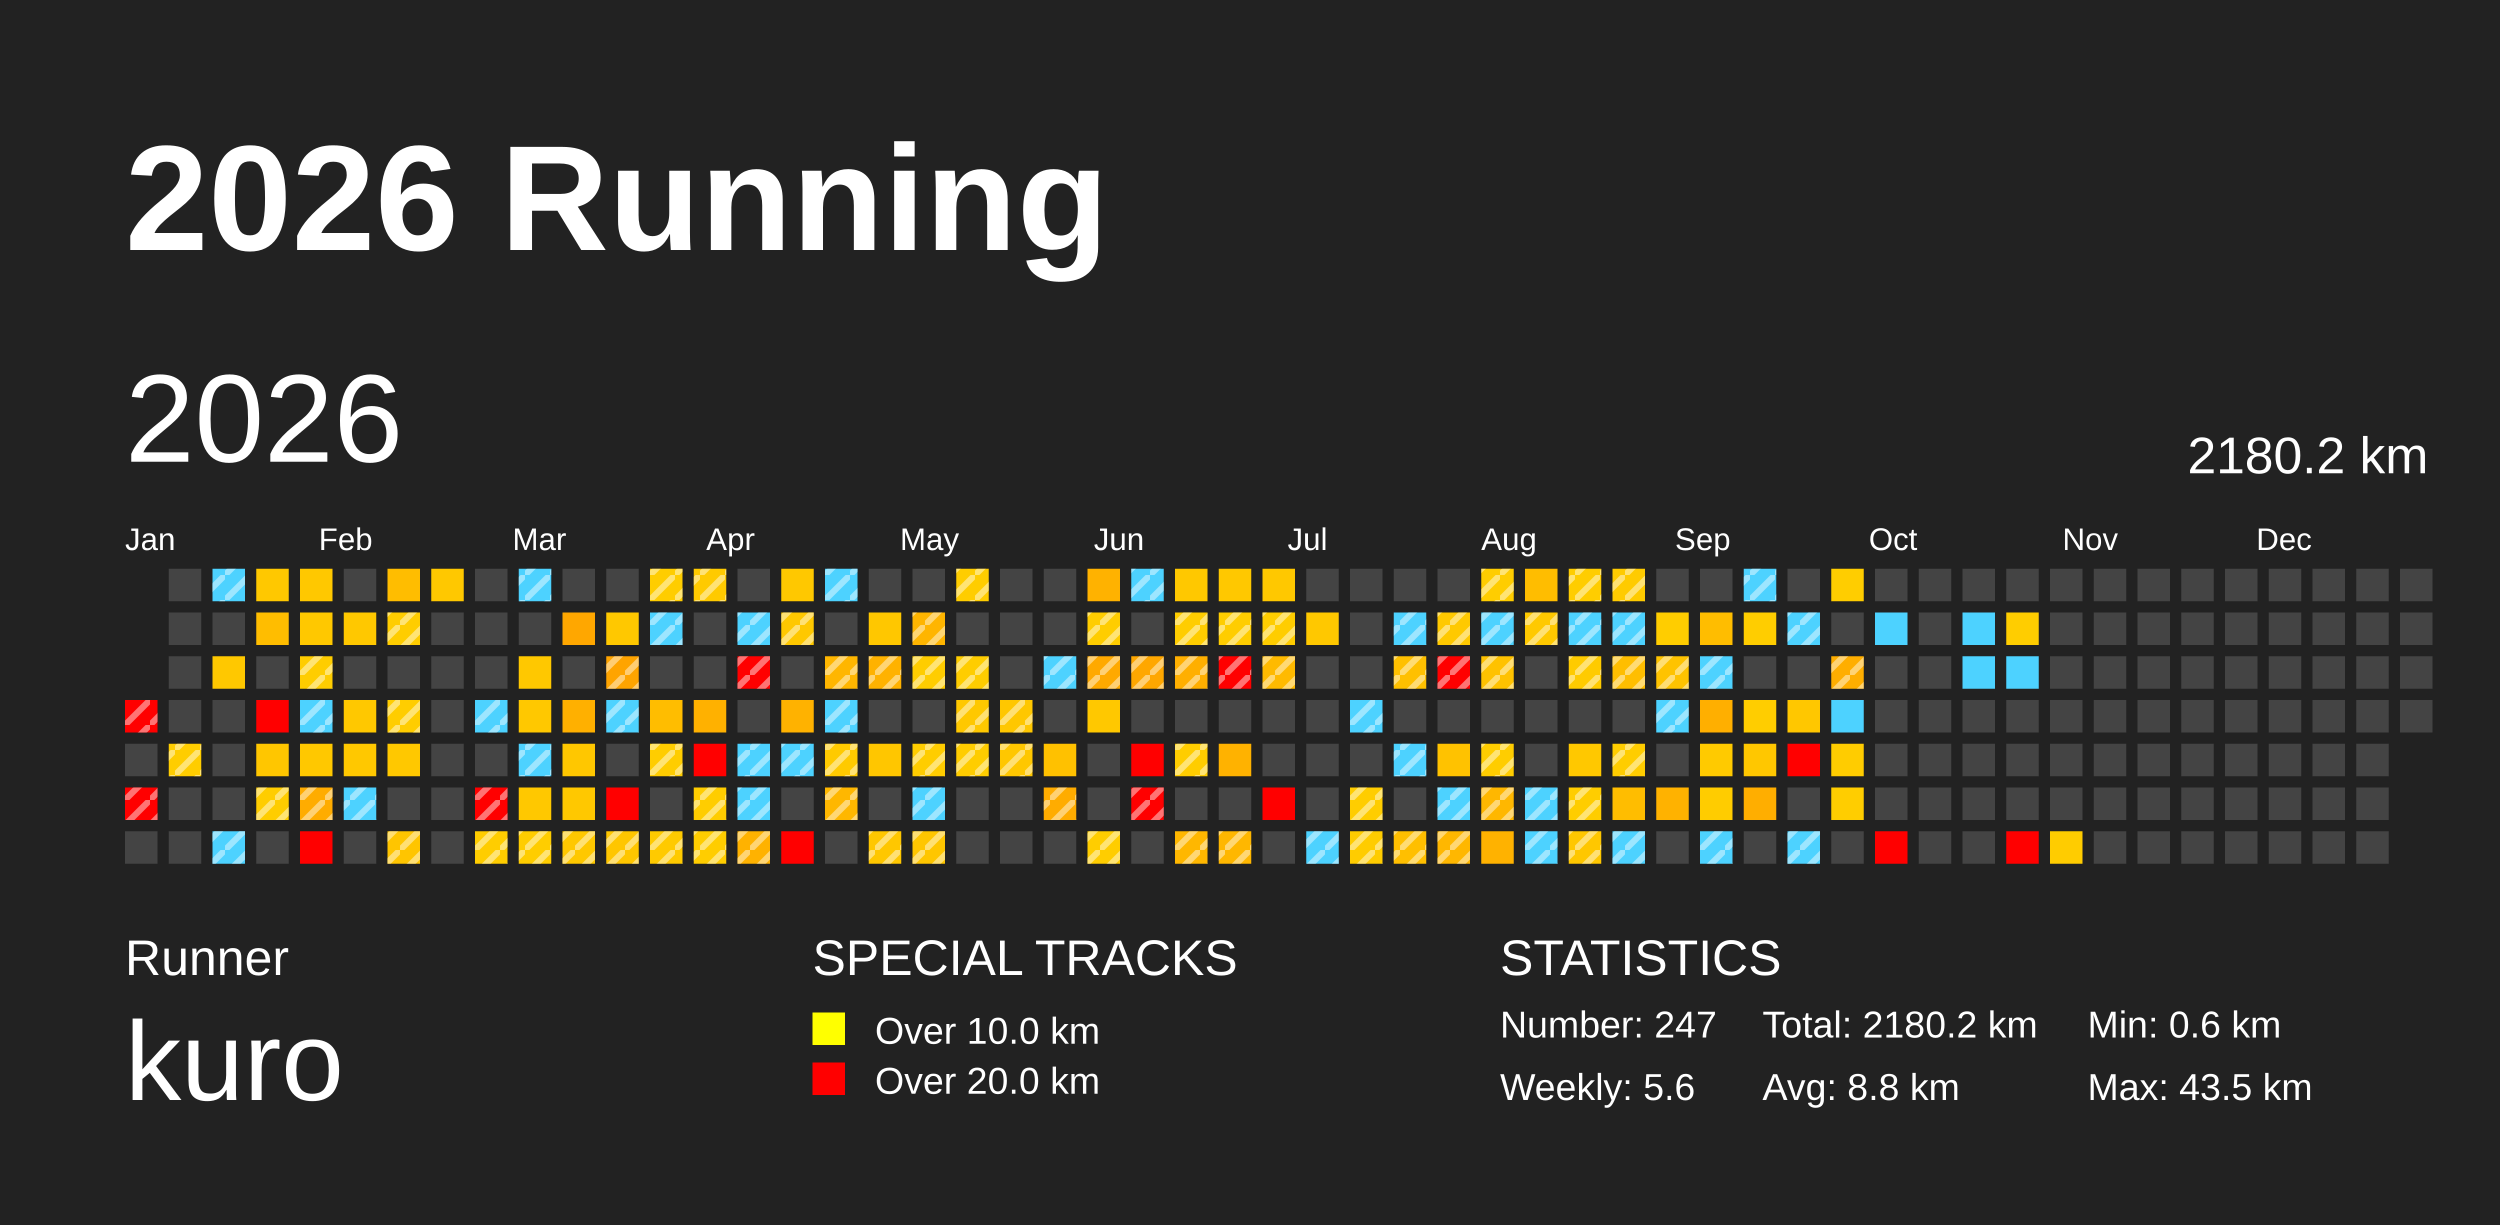
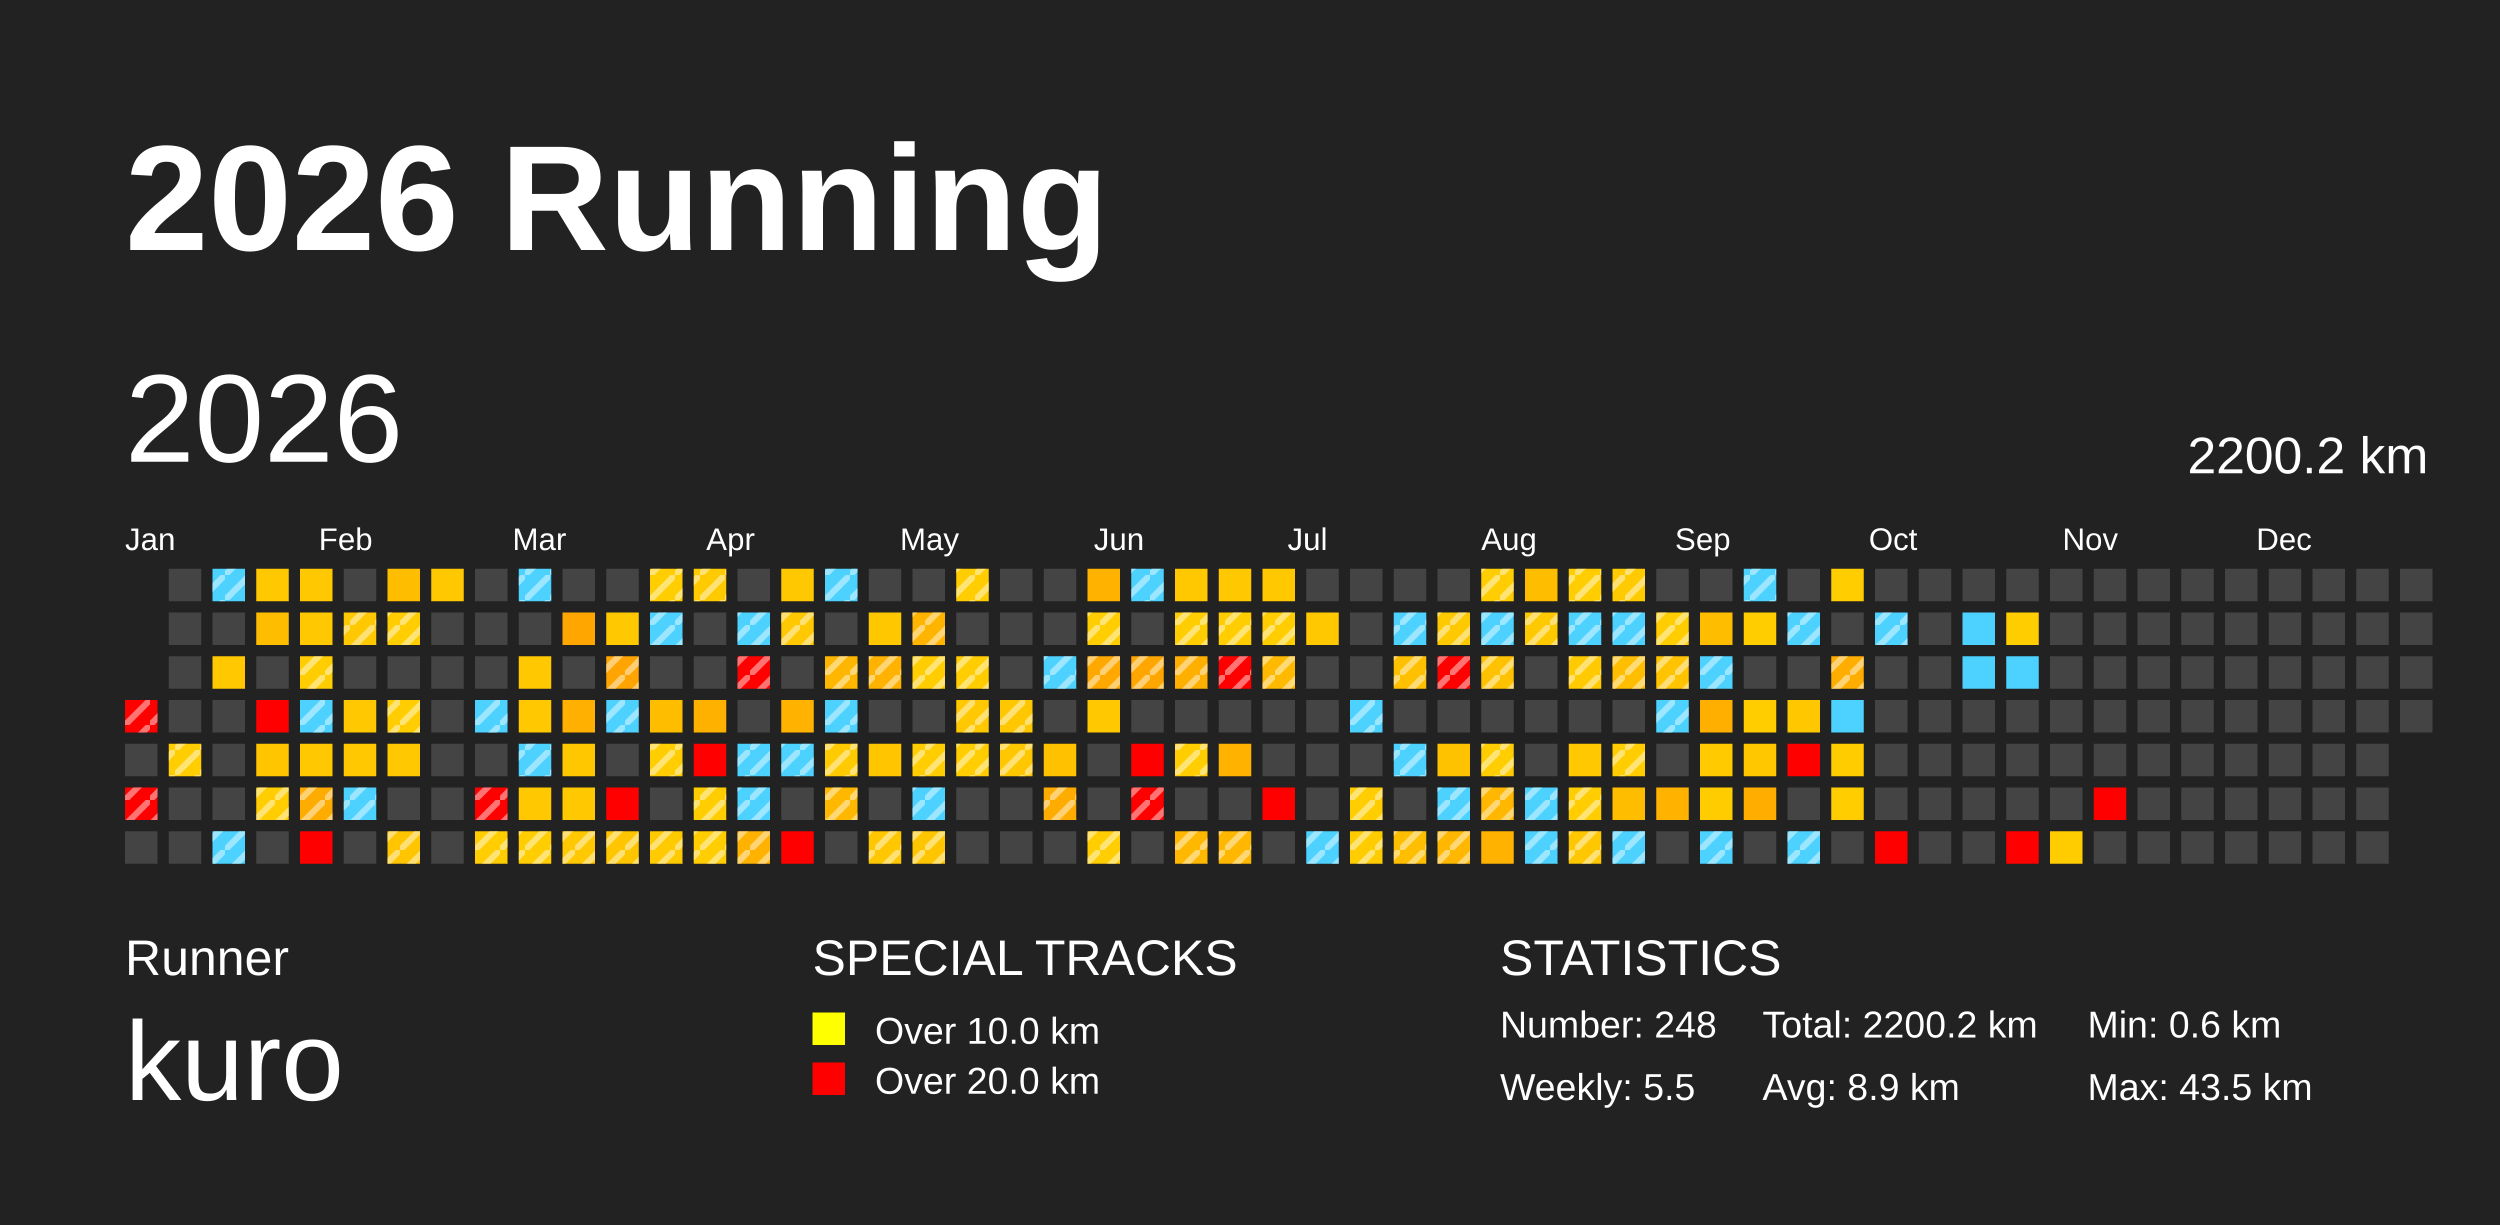
<svg xmlns="http://www.w3.org/2000/svg" baseProfile="full" height="98mm" version="1.1" viewBox="0,0,200,98" width="200mm">
  <defs>
    <pattern height="2" id="indoor-stripe" patternUnits="userSpaceOnUse" width="2">
      <line stroke="white" stroke-opacity="0.45" stroke-width="0.5" x1="0" x2="2" y1="2" y2="0" />
    </pattern>
  </defs>
  <rect fill="#222222" height="98" width="200" x="0" y="0" />
  <text fill="#FFFFFF" style="font-size:12px; font-family:Arial; font-weight:bold;" x="10" y="20">2026 Running</text>
  <text fill="#FFFFFF" style="font-size:4px; font-family:Arial" x="10" y="78">Runner</text>
  <text fill="#FFFFFF" style="font-size:9px; font-family:Arial" x="10" y="88">kuro</text>
  <text fill="#FFFFFF" style="font-size:4px; font-family:Arial" x="65" y="78">SPECIAL TRACKS</text>
  <rect fill="yellow" height="2.6" width="2.6" x="65" y="81" />
  <text fill="#FFFFFF" style="font-size:3px; font-family:Arial" x="70" y="83.5">Over 10.0 km</text>
  <rect fill="red" height="2.6" width="2.6" x="65" y="85" />
  <text fill="#FFFFFF" style="font-size:3px; font-family:Arial" x="70" y="87.5">Over 20.0 km</text>
  <text fill="#FFFFFF" style="font-size:4px; font-family:Arial" x="120" y="78">STATISTICS</text>
-   <text fill="#FFFFFF" style="font-size:3px; font-family:Arial" x="120" y="83">Number: 247</text>
-   <text fill="#FFFFFF" style="font-size:3px; font-family:Arial" x="120" y="88">Weekly: 5.6</text>
-   <text fill="#FFFFFF" style="font-size:3px; font-family:Arial" x="141" y="83">Total: 2180.2 km</text>
-   <text fill="#FFFFFF" style="font-size:3px; font-family:Arial" x="141" y="88">Avg: 8.8 km</text>
+   <text fill="#FFFFFF" style="font-size:3px; font-family:Arial" x="120" y="83">Number: 248</text>
+   <text fill="#FFFFFF" style="font-size:3px; font-family:Arial" x="120" y="88">Weekly: 5.5</text>
+   <text fill="#FFFFFF" style="font-size:3px; font-family:Arial" x="141" y="83">Total: 2200.2 km</text>
+   <text fill="#FFFFFF" style="font-size:3px; font-family:Arial" x="141" y="88">Avg: 8.9 km</text>
  <text fill="#FFFFFF" style="font-size:3px; font-family:Arial" x="167" y="83">Min: 0.6 km</text>
  <text fill="#FFFFFF" style="font-size:3px; font-family:Arial" x="167" y="88">Max: 43.5 km</text>
  <text dominant-baseline="hanging" fill="#FFFFFF" style="font-size:10.0px; font-family:Arial;" x="10" y="30">2026</text>
-   <text dominant-baseline="hanging" fill="#FFFFFF" style="font-size:4.125px; font-family:Arial;" x="175" y="35">2180.2 km</text>
+   <text dominant-baseline="hanging" fill="#FFFFFF" style="font-size:4.125px; font-family:Arial;" x="175" y="35">2200.2 km</text>
  <text fill="#FFFFFF" style="font-size:2.5px; font-family:Arial" x="10.0" y="44">Jan</text>
  <text fill="#FFFFFF" style="font-size:2.5px; font-family:Arial" x="25.5" y="44">Feb</text>
  <text fill="#FFFFFF" style="font-size:2.5px; font-family:Arial" x="41.0" y="44">Mar</text>
  <text fill="#FFFFFF" style="font-size:2.5px; font-family:Arial" x="56.5" y="44">Apr</text>
  <text fill="#FFFFFF" style="font-size:2.5px; font-family:Arial" x="72.0" y="44">May</text>
  <text fill="#FFFFFF" style="font-size:2.5px; font-family:Arial" x="87.5" y="44">Jun</text>
  <text fill="#FFFFFF" style="font-size:2.5px; font-family:Arial" x="103.0" y="44">Jul</text>
  <text fill="#FFFFFF" style="font-size:2.5px; font-family:Arial" x="118.5" y="44">Aug</text>
  <text fill="#FFFFFF" style="font-size:2.5px; font-family:Arial" x="134.0" y="44">Sep</text>
  <text fill="#FFFFFF" style="font-size:2.5px; font-family:Arial" x="149.5" y="44">Oct</text>
  <text fill="#FFFFFF" style="font-size:2.5px; font-family:Arial" x="165.0" y="44">Nov</text>
  <text fill="#FFFFFF" style="font-size:2.5px; font-family:Arial" x="180.5" y="44">Dec</text>
  <rect fill="red" height="2.6" width="2.6" x="10.0" y="56.0" />
  <rect fill="url(#indoor-stripe)" height="2.6" style="pointer-events: none;" width="2.6" x="10.0" y="56.0" />
  <rect fill="#444444" height="2.6" width="2.6" x="10.0" y="59.5" />
  <rect fill="red" height="2.6" width="2.6" x="10.0" y="63.0" />
  <rect fill="url(#indoor-stripe)" height="2.6" style="pointer-events: none;" width="2.6" x="10.0" y="63.0" />
  <rect fill="#444444" height="2.6" width="2.6" x="10.0" y="66.5" />
  <rect fill="#444444" height="2.6" width="2.6" x="13.5" y="45.5" />
  <rect fill="#444444" height="2.6" width="2.6" x="13.5" y="49.0" />
  <rect fill="#444444" height="2.6" width="2.6" x="13.5" y="52.5" />
  <rect fill="#444444" height="2.6" width="2.6" x="13.5" y="56.0" />
  <rect fill="#ffcd00" height="2.6" width="2.6" x="13.5" y="59.5" />
  <rect fill="url(#indoor-stripe)" height="2.6" style="pointer-events: none;" width="2.6" x="13.5" y="59.5" />
  <rect fill="#444444" height="2.6" width="2.6" x="13.5" y="63.0" />
  <rect fill="#444444" height="2.6" width="2.6" x="13.5" y="66.5" />
  <rect fill="#4dd2ff" height="2.6" width="2.6" x="17.0" y="45.5" />
  <rect fill="url(#indoor-stripe)" height="2.6" style="pointer-events: none;" width="2.6" x="17.0" y="45.5" />
  <rect fill="#444444" height="2.6" width="2.6" x="17.0" y="49.0" />
  <rect fill="#ffc800" height="2.6" width="2.6" x="17.0" y="52.5" />
  <rect fill="#444444" height="2.6" width="2.6" x="17.0" y="56.0" />
  <rect fill="#444444" height="2.6" width="2.6" x="17.0" y="59.5" />
  <rect fill="#444444" height="2.6" width="2.6" x="17.0" y="63.0" />
  <rect fill="#4dd2ff" height="2.6" width="2.6" x="17.0" y="66.5" />
  <rect fill="url(#indoor-stripe)" height="2.6" style="pointer-events: none;" width="2.6" x="17.0" y="66.5" />
  <rect fill="#ffc800" height="2.6" width="2.6" x="20.5" y="45.5" />
  <rect fill="#ffbd00" height="2.6" width="2.6" x="20.5" y="49.0" />
  <rect fill="#444444" height="2.6" width="2.6" x="20.5" y="52.5" />
  <rect fill="red" height="2.6" width="2.6" x="20.5" y="56.0" />
  <rect fill="#ffc600" height="2.6" width="2.6" x="20.5" y="59.5" />
  <rect fill="#ffcd00" height="2.6" width="2.6" x="20.5" y="63.0" />
  <rect fill="url(#indoor-stripe)" height="2.6" style="pointer-events: none;" width="2.6" x="20.5" y="63.0" />
  <rect fill="#444444" height="2.6" width="2.6" x="20.5" y="66.5" />
  <rect fill="#ffc800" height="2.6" width="2.6" x="24.0" y="45.5" />
  <rect fill="#ffc800" height="2.6" width="2.6" x="24.0" y="49.0" />
  <rect fill="#ffcd00" height="2.6" width="2.6" x="24.0" y="52.5" />
  <rect fill="url(#indoor-stripe)" height="2.6" style="pointer-events: none;" width="2.6" x="24.0" y="52.5" />
  <rect fill="#4dd2ff" height="2.6" width="2.6" x="24.0" y="56.0" />
  <rect fill="url(#indoor-stripe)" height="2.6" style="pointer-events: none;" width="2.6" x="24.0" y="56.0" />
  <rect fill="#ffc800" height="2.6" width="2.6" x="24.0" y="59.5" />
  <rect fill="#ffac00" height="2.6" width="2.6" x="24.0" y="63.0" />
  <rect fill="url(#indoor-stripe)" height="2.6" style="pointer-events: none;" width="2.6" x="24.0" y="63.0" />
  <rect fill="red" height="2.6" width="2.6" x="24.0" y="66.5" />
  <rect fill="#444444" height="2.6" width="2.6" x="27.5" y="45.5" />
  <rect fill="#ffc800" height="2.6" width="2.6" x="27.5" y="49.0" />
+   <rect fill="url(#indoor-stripe)" height="2.6" style="pointer-events: none;" width="2.6" x="27.5" y="49.0" />
  <rect fill="#444444" height="2.6" width="2.6" x="27.5" y="52.5" />
  <rect fill="#ffc800" height="2.6" width="2.6" x="27.5" y="56.0" />
  <rect fill="#ffc800" height="2.6" width="2.6" x="27.5" y="59.5" />
  <rect fill="#4dd2ff" height="2.6" width="2.6" x="27.5" y="63.0" />
  <rect fill="url(#indoor-stripe)" height="2.6" style="pointer-events: none;" width="2.6" x="27.5" y="63.0" />
  <rect fill="#444444" height="2.6" width="2.6" x="27.5" y="66.5" />
  <rect fill="#ffbd00" height="2.6" width="2.6" x="31.0" y="45.5" />
  <rect fill="#ffcd00" height="2.6" width="2.6" x="31.0" y="49.0" />
  <rect fill="url(#indoor-stripe)" height="2.6" style="pointer-events: none;" width="2.6" x="31.0" y="49.0" />
  <rect fill="#444444" height="2.6" width="2.6" x="31.0" y="52.5" />
  <rect fill="#ffcd00" height="2.6" width="2.6" x="31.0" y="56.0" />
  <rect fill="url(#indoor-stripe)" height="2.6" style="pointer-events: none;" width="2.6" x="31.0" y="56.0" />
  <rect fill="#ffc800" height="2.6" width="2.6" x="31.0" y="59.5" />
  <rect fill="#444444" height="2.6" width="2.6" x="31.0" y="63.0" />
  <rect fill="#ffc500" height="2.6" width="2.6" x="31.0" y="66.5" />
  <rect fill="url(#indoor-stripe)" height="2.6" style="pointer-events: none;" width="2.6" x="31.0" y="66.5" />
  <rect fill="#ffc800" height="2.6" width="2.6" x="34.5" y="45.5" />
  <rect fill="#444444" height="2.6" width="2.6" x="34.5" y="49.0" />
  <rect fill="#444444" height="2.6" width="2.6" x="34.5" y="52.5" />
  <rect fill="#444444" height="2.6" width="2.6" x="34.5" y="56.0" />
  <rect fill="#444444" height="2.6" width="2.6" x="34.5" y="59.5" />
  <rect fill="#444444" height="2.6" width="2.6" x="34.5" y="63.0" />
  <rect fill="#444444" height="2.6" width="2.6" x="34.5" y="66.5" />
  <rect fill="#444444" height="2.6" width="2.6" x="38.0" y="45.5" />
  <rect fill="#444444" height="2.6" width="2.6" x="38.0" y="49.0" />
  <rect fill="#444444" height="2.6" width="2.6" x="38.0" y="52.5" />
  <rect fill="#4dd2ff" height="2.6" width="2.6" x="38.0" y="56.0" />
  <rect fill="url(#indoor-stripe)" height="2.6" style="pointer-events: none;" width="2.6" x="38.0" y="56.0" />
  <rect fill="#444444" height="2.6" width="2.6" x="38.0" y="59.5" />
  <rect fill="red" height="2.6" width="2.6" x="38.0" y="63.0" />
  <rect fill="url(#indoor-stripe)" height="2.6" style="pointer-events: none;" width="2.6" x="38.0" y="63.0" />
  <rect fill="#ffcd00" height="2.6" width="2.6" x="38.0" y="66.5" />
  <rect fill="url(#indoor-stripe)" height="2.6" style="pointer-events: none;" width="2.6" x="38.0" y="66.5" />
  <rect fill="#4dd2ff" height="2.6" width="2.6" x="41.5" y="45.5" />
  <rect fill="url(#indoor-stripe)" height="2.6" style="pointer-events: none;" width="2.6" x="41.5" y="45.5" />
  <rect fill="#444444" height="2.6" width="2.6" x="41.5" y="49.0" />
  <rect fill="#ffc800" height="2.6" width="2.6" x="41.5" y="52.5" />
  <rect fill="#ffc800" height="2.6" width="2.6" x="41.5" y="56.0" />
  <rect fill="#4dd2ff" height="2.6" width="2.6" x="41.5" y="59.5" />
  <rect fill="url(#indoor-stripe)" height="2.6" style="pointer-events: none;" width="2.6" x="41.5" y="59.5" />
  <rect fill="#ffc800" height="2.6" width="2.6" x="41.5" y="63.0" />
  <rect fill="#ffcd00" height="2.6" width="2.6" x="41.5" y="66.5" />
  <rect fill="url(#indoor-stripe)" height="2.6" style="pointer-events: none;" width="2.6" x="41.5" y="66.5" />
  <rect fill="#444444" height="2.6" width="2.6" x="45.0" y="45.5" />
  <rect fill="#ffa700" height="2.6" width="2.6" x="45.0" y="49.0" />
  <rect fill="#444444" height="2.6" width="2.6" x="45.0" y="52.5" />
  <rect fill="#ffb000" height="2.6" width="2.6" x="45.0" y="56.0" />
  <rect fill="#ffc700" height="2.6" width="2.6" x="45.0" y="59.5" />
  <rect fill="#ffc800" height="2.6" width="2.6" x="45.0" y="63.0" />
  <rect fill="#ffc800" height="2.6" width="2.6" x="45.0" y="66.5" />
  <rect fill="url(#indoor-stripe)" height="2.6" style="pointer-events: none;" width="2.6" x="45.0" y="66.5" />
  <rect fill="#444444" height="2.6" width="2.6" x="48.5" y="45.5" />
  <rect fill="#ffc800" height="2.6" width="2.6" x="48.5" y="49.0" />
  <rect fill="#ffa400" height="2.6" width="2.6" x="48.5" y="52.5" />
  <rect fill="url(#indoor-stripe)" height="2.6" style="pointer-events: none;" width="2.6" x="48.5" y="52.5" />
  <rect fill="#4dd2ff" height="2.6" width="2.6" x="48.5" y="56.0" />
  <rect fill="url(#indoor-stripe)" height="2.6" style="pointer-events: none;" width="2.6" x="48.5" y="56.0" />
  <rect fill="#444444" height="2.6" width="2.6" x="48.5" y="59.5" />
  <rect fill="red" height="2.6" width="2.6" x="48.5" y="63.0" />
  <rect fill="#ffc600" height="2.6" width="2.6" x="48.5" y="66.5" />
  <rect fill="url(#indoor-stripe)" height="2.6" style="pointer-events: none;" width="2.6" x="48.5" y="66.5" />
  <rect fill="#ffcd00" height="2.6" width="2.6" x="52.0" y="45.5" />
  <rect fill="url(#indoor-stripe)" height="2.6" style="pointer-events: none;" width="2.6" x="52.0" y="45.5" />
  <rect fill="#4dd2ff" height="2.6" width="2.6" x="52.0" y="49.0" />
  <rect fill="url(#indoor-stripe)" height="2.6" style="pointer-events: none;" width="2.6" x="52.0" y="49.0" />
  <rect fill="#444444" height="2.6" width="2.6" x="52.0" y="52.5" />
  <rect fill="#ffbd00" height="2.6" width="2.6" x="52.0" y="56.0" />
  <rect fill="#ffcd00" height="2.6" width="2.6" x="52.0" y="59.5" />
  <rect fill="url(#indoor-stripe)" height="2.6" style="pointer-events: none;" width="2.6" x="52.0" y="59.5" />
  <rect fill="#444444" height="2.6" width="2.6" x="52.0" y="63.0" />
  <rect fill="#ffca00" height="2.6" width="2.6" x="52.0" y="66.5" />
  <rect fill="url(#indoor-stripe)" height="2.6" style="pointer-events: none;" width="2.6" x="52.0" y="66.5" />
  <rect fill="#ffca00" height="2.6" width="2.6" x="55.5" y="45.5" />
  <rect fill="url(#indoor-stripe)" height="2.6" style="pointer-events: none;" width="2.6" x="55.5" y="45.5" />
  <rect fill="#444444" height="2.6" width="2.6" x="55.5" y="49.0" />
  <rect fill="#444444" height="2.6" width="2.6" x="55.5" y="52.5" />
  <rect fill="#ffb100" height="2.6" width="2.6" x="55.5" y="56.0" />
  <rect fill="red" height="2.6" width="2.6" x="55.5" y="59.5" />
  <rect fill="#ffcd00" height="2.6" width="2.6" x="55.5" y="63.0" />
  <rect fill="url(#indoor-stripe)" height="2.6" style="pointer-events: none;" width="2.6" x="55.5" y="63.0" />
  <rect fill="#ffcd00" height="2.6" width="2.6" x="55.5" y="66.5" />
  <rect fill="url(#indoor-stripe)" height="2.6" style="pointer-events: none;" width="2.6" x="55.5" y="66.5" />
  <rect fill="#444444" height="2.6" width="2.6" x="59.0" y="45.5" />
  <rect fill="#4dd2ff" height="2.6" width="2.6" x="59.0" y="49.0" />
  <rect fill="url(#indoor-stripe)" height="2.6" style="pointer-events: none;" width="2.6" x="59.0" y="49.0" />
  <rect fill="red" height="2.6" width="2.6" x="59.0" y="52.5" />
  <rect fill="url(#indoor-stripe)" height="2.6" style="pointer-events: none;" width="2.6" x="59.0" y="52.5" />
  <rect fill="#444444" height="2.6" width="2.6" x="59.0" y="56.0" />
  <rect fill="#4dd2ff" height="2.6" width="2.6" x="59.0" y="59.5" />
  <rect fill="url(#indoor-stripe)" height="2.6" style="pointer-events: none;" width="2.6" x="59.0" y="59.5" />
  <rect fill="#4dd2ff" height="2.6" width="2.6" x="59.0" y="63.0" />
  <rect fill="url(#indoor-stripe)" height="2.6" style="pointer-events: none;" width="2.6" x="59.0" y="63.0" />
  <rect fill="#ffb200" height="2.6" width="2.6" x="59.0" y="66.5" />
  <rect fill="url(#indoor-stripe)" height="2.6" style="pointer-events: none;" width="2.6" x="59.0" y="66.5" />
  <rect fill="#ffc800" height="2.6" width="2.6" x="62.5" y="45.5" />
  <rect fill="#ffc800" height="2.6" width="2.6" x="62.5" y="49.0" />
  <rect fill="url(#indoor-stripe)" height="2.6" style="pointer-events: none;" width="2.6" x="62.5" y="49.0" />
  <rect fill="#444444" height="2.6" width="2.6" x="62.5" y="52.5" />
  <rect fill="#ffb200" height="2.6" width="2.6" x="62.5" y="56.0" />
  <rect fill="#4dd2ff" height="2.6" width="2.6" x="62.5" y="59.5" />
  <rect fill="url(#indoor-stripe)" height="2.6" style="pointer-events: none;" width="2.6" x="62.5" y="59.5" />
  <rect fill="#444444" height="2.6" width="2.6" x="62.5" y="63.0" />
  <rect fill="red" height="2.6" width="2.6" x="62.5" y="66.5" />
  <rect fill="#4dd2ff" height="2.6" width="2.6" x="66.0" y="45.5" />
  <rect fill="url(#indoor-stripe)" height="2.6" style="pointer-events: none;" width="2.6" x="66.0" y="45.5" />
  <rect fill="#444444" height="2.6" width="2.6" x="66.0" y="49.0" />
  <rect fill="#ffb600" height="2.6" width="2.6" x="66.0" y="52.5" />
  <rect fill="url(#indoor-stripe)" height="2.6" style="pointer-events: none;" width="2.6" x="66.0" y="52.5" />
  <rect fill="#4dd2ff" height="2.6" width="2.6" x="66.0" y="56.0" />
  <rect fill="url(#indoor-stripe)" height="2.6" style="pointer-events: none;" width="2.6" x="66.0" y="56.0" />
  <rect fill="#ffca00" height="2.6" width="2.6" x="66.0" y="59.5" />
  <rect fill="url(#indoor-stripe)" height="2.6" style="pointer-events: none;" width="2.6" x="66.0" y="59.5" />
  <rect fill="#ffb700" height="2.6" width="2.6" x="66.0" y="63.0" />
  <rect fill="url(#indoor-stripe)" height="2.6" style="pointer-events: none;" width="2.6" x="66.0" y="63.0" />
  <rect fill="#444444" height="2.6" width="2.6" x="66.0" y="66.5" />
  <rect fill="#444444" height="2.6" width="2.6" x="69.5" y="45.5" />
  <rect fill="#ffc700" height="2.6" width="2.6" x="69.5" y="49.0" />
  <rect fill="#ffb200" height="2.6" width="2.6" x="69.5" y="52.5" />
  <rect fill="url(#indoor-stripe)" height="2.6" style="pointer-events: none;" width="2.6" x="69.5" y="52.5" />
  <rect fill="#444444" height="2.6" width="2.6" x="69.5" y="56.0" />
  <rect fill="#ffc600" height="2.6" width="2.6" x="69.5" y="59.5" />
  <rect fill="#444444" height="2.6" width="2.6" x="69.5" y="63.0" />
  <rect fill="#ffc700" height="2.6" width="2.6" x="69.5" y="66.5" />
  <rect fill="url(#indoor-stripe)" height="2.6" style="pointer-events: none;" width="2.6" x="69.5" y="66.5" />
  <rect fill="#444444" height="2.6" width="2.6" x="73.0" y="45.5" />
  <rect fill="#ffb500" height="2.6" width="2.6" x="73.0" y="49.0" />
  <rect fill="url(#indoor-stripe)" height="2.6" style="pointer-events: none;" width="2.6" x="73.0" y="49.0" />
  <rect fill="#ffcd00" height="2.6" width="2.6" x="73.0" y="52.5" />
  <rect fill="url(#indoor-stripe)" height="2.6" style="pointer-events: none;" width="2.6" x="73.0" y="52.5" />
  <rect fill="#444444" height="2.6" width="2.6" x="73.0" y="56.0" />
  <rect fill="#ffcd00" height="2.6" width="2.6" x="73.0" y="59.5" />
  <rect fill="url(#indoor-stripe)" height="2.6" style="pointer-events: none;" width="2.6" x="73.0" y="59.5" />
  <rect fill="#4dd2ff" height="2.6" width="2.6" x="73.0" y="63.0" />
  <rect fill="url(#indoor-stripe)" height="2.6" style="pointer-events: none;" width="2.6" x="73.0" y="63.0" />
  <rect fill="#ffc600" height="2.6" width="2.6" x="73.0" y="66.5" />
  <rect fill="url(#indoor-stripe)" height="2.6" style="pointer-events: none;" width="2.6" x="73.0" y="66.5" />
  <rect fill="#ffcd00" height="2.6" width="2.6" x="76.5" y="45.5" />
  <rect fill="url(#indoor-stripe)" height="2.6" style="pointer-events: none;" width="2.6" x="76.5" y="45.5" />
  <rect fill="#444444" height="2.6" width="2.6" x="76.5" y="49.0" />
  <rect fill="#ffcd00" height="2.6" width="2.6" x="76.5" y="52.5" />
  <rect fill="url(#indoor-stripe)" height="2.6" style="pointer-events: none;" width="2.6" x="76.5" y="52.5" />
  <rect fill="#ffc800" height="2.6" width="2.6" x="76.5" y="56.0" />
  <rect fill="url(#indoor-stripe)" height="2.6" style="pointer-events: none;" width="2.6" x="76.5" y="56.0" />
  <rect fill="#ffcd00" height="2.6" width="2.6" x="76.5" y="59.5" />
  <rect fill="url(#indoor-stripe)" height="2.6" style="pointer-events: none;" width="2.6" x="76.5" y="59.5" />
  <rect fill="#444444" height="2.6" width="2.6" x="76.5" y="63.0" />
  <rect fill="#444444" height="2.6" width="2.6" x="76.5" y="66.5" />
  <rect fill="#444444" height="2.6" width="2.6" x="80.0" y="45.5" />
  <rect fill="#444444" height="2.6" width="2.6" x="80.0" y="49.0" />
  <rect fill="#444444" height="2.6" width="2.6" x="80.0" y="52.5" />
  <rect fill="#ffc700" height="2.6" width="2.6" x="80.0" y="56.0" />
  <rect fill="url(#indoor-stripe)" height="2.6" style="pointer-events: none;" width="2.6" x="80.0" y="56.0" />
  <rect fill="#ffc700" height="2.6" width="2.6" x="80.0" y="59.5" />
  <rect fill="url(#indoor-stripe)" height="2.6" style="pointer-events: none;" width="2.6" x="80.0" y="59.5" />
  <rect fill="#444444" height="2.6" width="2.6" x="80.0" y="63.0" />
  <rect fill="#444444" height="2.6" width="2.6" x="80.0" y="66.5" />
  <rect fill="#444444" height="2.6" width="2.6" x="83.5" y="45.5" />
  <rect fill="#444444" height="2.6" width="2.6" x="83.5" y="49.0" />
  <rect fill="#4dd2ff" height="2.6" width="2.6" x="83.5" y="52.5" />
  <rect fill="url(#indoor-stripe)" height="2.6" style="pointer-events: none;" width="2.6" x="83.5" y="52.5" />
  <rect fill="#444444" height="2.6" width="2.6" x="83.5" y="56.0" />
  <rect fill="#ffc100" height="2.6" width="2.6" x="83.5" y="59.5" />
  <rect fill="#ffac00" height="2.6" width="2.6" x="83.5" y="63.0" />
  <rect fill="url(#indoor-stripe)" height="2.6" style="pointer-events: none;" width="2.6" x="83.5" y="63.0" />
  <rect fill="#444444" height="2.6" width="2.6" x="83.5" y="66.5" />
  <rect fill="#ffb200" height="2.6" width="2.6" x="87.0" y="45.5" />
  <rect fill="#ffcd00" height="2.6" width="2.6" x="87.0" y="49.0" />
  <rect fill="url(#indoor-stripe)" height="2.6" style="pointer-events: none;" width="2.6" x="87.0" y="49.0" />
  <rect fill="#ffa900" height="2.6" width="2.6" x="87.0" y="52.5" />
  <rect fill="url(#indoor-stripe)" height="2.6" style="pointer-events: none;" width="2.6" x="87.0" y="52.5" />
  <rect fill="#ffc800" height="2.6" width="2.6" x="87.0" y="56.0" />
  <rect fill="#444444" height="2.6" width="2.6" x="87.0" y="59.5" />
  <rect fill="#444444" height="2.6" width="2.6" x="87.0" y="63.0" />
  <rect fill="#ffcd00" height="2.6" width="2.6" x="87.0" y="66.5" />
  <rect fill="url(#indoor-stripe)" height="2.6" style="pointer-events: none;" width="2.6" x="87.0" y="66.5" />
  <rect fill="#4dd2ff" height="2.6" width="2.6" x="90.5" y="45.5" />
  <rect fill="url(#indoor-stripe)" height="2.6" style="pointer-events: none;" width="2.6" x="90.5" y="45.5" />
  <rect fill="#444444" height="2.6" width="2.6" x="90.5" y="49.0" />
  <rect fill="#ffa700" height="2.6" width="2.6" x="90.5" y="52.5" />
  <rect fill="url(#indoor-stripe)" height="2.6" style="pointer-events: none;" width="2.6" x="90.5" y="52.5" />
  <rect fill="#444444" height="2.6" width="2.6" x="90.5" y="56.0" />
  <rect fill="red" height="2.6" width="2.6" x="90.5" y="59.5" />
  <rect fill="red" height="2.6" width="2.6" x="90.5" y="63.0" />
  <rect fill="url(#indoor-stripe)" height="2.6" style="pointer-events: none;" width="2.6" x="90.5" y="63.0" />
  <rect fill="#444444" height="2.6" width="2.6" x="90.5" y="66.5" />
  <rect fill="#ffc800" height="2.6" width="2.6" x="94.0" y="45.5" />
  <rect fill="#ffcd00" height="2.6" width="2.6" x="94.0" y="49.0" />
  <rect fill="url(#indoor-stripe)" height="2.6" style="pointer-events: none;" width="2.6" x="94.0" y="49.0" />
  <rect fill="#ffaf00" height="2.6" width="2.6" x="94.0" y="52.5" />
  <rect fill="url(#indoor-stripe)" height="2.6" style="pointer-events: none;" width="2.6" x="94.0" y="52.5" />
  <rect fill="#444444" height="2.6" width="2.6" x="94.0" y="56.0" />
  <rect fill="#ffcd00" height="2.6" width="2.6" x="94.0" y="59.5" />
  <rect fill="url(#indoor-stripe)" height="2.6" style="pointer-events: none;" width="2.6" x="94.0" y="59.5" />
  <rect fill="#444444" height="2.6" width="2.6" x="94.0" y="63.0" />
  <rect fill="#ffb700" height="2.6" width="2.6" x="94.0" y="66.5" />
  <rect fill="url(#indoor-stripe)" height="2.6" style="pointer-events: none;" width="2.6" x="94.0" y="66.5" />
  <rect fill="#ffc800" height="2.6" width="2.6" x="97.5" y="45.5" />
  <rect fill="#ffcd00" height="2.6" width="2.6" x="97.5" y="49.0" />
  <rect fill="url(#indoor-stripe)" height="2.6" style="pointer-events: none;" width="2.6" x="97.5" y="49.0" />
  <rect fill="red" height="2.6" width="2.6" x="97.5" y="52.5" />
  <rect fill="url(#indoor-stripe)" height="2.6" style="pointer-events: none;" width="2.6" x="97.5" y="52.5" />
  <rect fill="#444444" height="2.6" width="2.6" x="97.5" y="56.0" />
  <rect fill="#ffb200" height="2.6" width="2.6" x="97.5" y="59.5" />
  <rect fill="#444444" height="2.6" width="2.6" x="97.5" y="63.0" />
  <rect fill="#ffb700" height="2.6" width="2.6" x="97.5" y="66.5" />
  <rect fill="url(#indoor-stripe)" height="2.6" style="pointer-events: none;" width="2.6" x="97.5" y="66.5" />
  <rect fill="#ffc800" height="2.6" width="2.6" x="101.0" y="45.5" />
  <rect fill="#ffcd00" height="2.6" width="2.6" x="101.0" y="49.0" />
  <rect fill="url(#indoor-stripe)" height="2.6" style="pointer-events: none;" width="2.6" x="101.0" y="49.0" />
  <rect fill="#ffba00" height="2.6" width="2.6" x="101.0" y="52.5" />
  <rect fill="url(#indoor-stripe)" height="2.6" style="pointer-events: none;" width="2.6" x="101.0" y="52.5" />
  <rect fill="#444444" height="2.6" width="2.6" x="101.0" y="56.0" />
  <rect fill="#444444" height="2.6" width="2.6" x="101.0" y="59.5" />
  <rect fill="red" height="2.6" width="2.6" x="101.0" y="63.0" />
  <rect fill="#444444" height="2.6" width="2.6" x="101.0" y="66.5" />
  <rect fill="#444444" height="2.6" width="2.6" x="104.5" y="45.5" />
  <rect fill="#ffc800" height="2.6" width="2.6" x="104.5" y="49.0" />
  <rect fill="#444444" height="2.6" width="2.6" x="104.5" y="52.5" />
  <rect fill="#444444" height="2.6" width="2.6" x="104.5" y="56.0" />
  <rect fill="#444444" height="2.6" width="2.6" x="104.5" y="59.5" />
  <rect fill="#444444" height="2.6" width="2.6" x="104.5" y="63.0" />
  <rect fill="#4dd2ff" height="2.6" width="2.6" x="104.5" y="66.5" />
  <rect fill="url(#indoor-stripe)" height="2.6" style="pointer-events: none;" width="2.6" x="104.5" y="66.5" />
  <rect fill="#444444" height="2.6" width="2.6" x="108.0" y="45.5" />
  <rect fill="#444444" height="2.6" width="2.6" x="108.0" y="49.0" />
  <rect fill="#444444" height="2.6" width="2.6" x="108.0" y="52.5" />
  <rect fill="#4dd2ff" height="2.6" width="2.6" x="108.0" y="56.0" />
  <rect fill="url(#indoor-stripe)" height="2.6" style="pointer-events: none;" width="2.6" x="108.0" y="56.0" />
  <rect fill="#444444" height="2.6" width="2.6" x="108.0" y="59.5" />
  <rect fill="#ffcd00" height="2.6" width="2.6" x="108.0" y="63.0" />
  <rect fill="url(#indoor-stripe)" height="2.6" style="pointer-events: none;" width="2.6" x="108.0" y="63.0" />
  <rect fill="#ffcc00" height="2.6" width="2.6" x="108.0" y="66.5" />
  <rect fill="url(#indoor-stripe)" height="2.6" style="pointer-events: none;" width="2.6" x="108.0" y="66.5" />
  <rect fill="#444444" height="2.6" width="2.6" x="111.5" y="45.5" />
  <rect fill="#4dd2ff" height="2.6" width="2.6" x="111.5" y="49.0" />
  <rect fill="url(#indoor-stripe)" height="2.6" style="pointer-events: none;" width="2.6" x="111.5" y="49.0" />
  <rect fill="#ffc000" height="2.6" width="2.6" x="111.5" y="52.5" />
  <rect fill="url(#indoor-stripe)" height="2.6" style="pointer-events: none;" width="2.6" x="111.5" y="52.5" />
  <rect fill="#444444" height="2.6" width="2.6" x="111.5" y="56.0" />
  <rect fill="#4dd2ff" height="2.6" width="2.6" x="111.5" y="59.5" />
  <rect fill="url(#indoor-stripe)" height="2.6" style="pointer-events: none;" width="2.6" x="111.5" y="59.5" />
  <rect fill="#444444" height="2.6" width="2.6" x="111.5" y="63.0" />
  <rect fill="#ffbf00" height="2.6" width="2.6" x="111.5" y="66.5" />
  <rect fill="url(#indoor-stripe)" height="2.6" style="pointer-events: none;" width="2.6" x="111.5" y="66.5" />
  <rect fill="#444444" height="2.6" width="2.6" x="115.0" y="45.5" />
  <rect fill="#ffc900" height="2.6" width="2.6" x="115.0" y="49.0" />
  <rect fill="url(#indoor-stripe)" height="2.6" style="pointer-events: none;" width="2.6" x="115.0" y="49.0" />
  <rect fill="red" height="2.6" width="2.6" x="115.0" y="52.5" />
  <rect fill="url(#indoor-stripe)" height="2.6" style="pointer-events: none;" width="2.6" x="115.0" y="52.5" />
  <rect fill="#444444" height="2.6" width="2.6" x="115.0" y="56.0" />
  <rect fill="#ffc200" height="2.6" width="2.6" x="115.0" y="59.5" />
  <rect fill="#4dd2ff" height="2.6" width="2.6" x="115.0" y="63.0" />
  <rect fill="url(#indoor-stripe)" height="2.6" style="pointer-events: none;" width="2.6" x="115.0" y="63.0" />
  <rect fill="#ffb700" height="2.6" width="2.6" x="115.0" y="66.5" />
  <rect fill="url(#indoor-stripe)" height="2.6" style="pointer-events: none;" width="2.6" x="115.0" y="66.5" />
  <rect fill="#ffcd00" height="2.6" width="2.6" x="118.5" y="45.5" />
  <rect fill="url(#indoor-stripe)" height="2.6" style="pointer-events: none;" width="2.6" x="118.5" y="45.5" />
  <rect fill="#4dd2ff" height="2.6" width="2.6" x="118.5" y="49.0" />
  <rect fill="url(#indoor-stripe)" height="2.6" style="pointer-events: none;" width="2.6" x="118.5" y="49.0" />
  <rect fill="#ffc200" height="2.6" width="2.6" x="118.5" y="52.5" />
  <rect fill="url(#indoor-stripe)" height="2.6" style="pointer-events: none;" width="2.6" x="118.5" y="52.5" />
  <rect fill="#444444" height="2.6" width="2.6" x="118.5" y="56.0" />
  <rect fill="#ffcd00" height="2.6" width="2.6" x="118.5" y="59.5" />
  <rect fill="url(#indoor-stripe)" height="2.6" style="pointer-events: none;" width="2.6" x="118.5" y="59.5" />
  <rect fill="#ffb700" height="2.6" width="2.6" x="118.5" y="63.0" />
  <rect fill="url(#indoor-stripe)" height="2.6" style="pointer-events: none;" width="2.6" x="118.5" y="63.0" />
  <rect fill="#ffb200" height="2.6" width="2.6" x="118.5" y="66.5" />
  <rect fill="#ffbd00" height="2.6" width="2.6" x="122.0" y="45.5" />
  <rect fill="#ffc900" height="2.6" width="2.6" x="122.0" y="49.0" />
  <rect fill="url(#indoor-stripe)" height="2.6" style="pointer-events: none;" width="2.6" x="122.0" y="49.0" />
  <rect fill="#444444" height="2.6" width="2.6" x="122.0" y="52.5" />
  <rect fill="#444444" height="2.6" width="2.6" x="122.0" y="56.0" />
  <rect fill="#444444" height="2.6" width="2.6" x="122.0" y="59.5" />
  <rect fill="#4dd2ff" height="2.6" width="2.6" x="122.0" y="63.0" />
  <rect fill="url(#indoor-stripe)" height="2.6" style="pointer-events: none;" width="2.6" x="122.0" y="63.0" />
  <rect fill="#4dd2ff" height="2.6" width="2.6" x="122.0" y="66.5" />
  <rect fill="url(#indoor-stripe)" height="2.6" style="pointer-events: none;" width="2.6" x="122.0" y="66.5" />
  <rect fill="#ffcd00" height="2.6" width="2.6" x="125.5" y="45.5" />
  <rect fill="url(#indoor-stripe)" height="2.6" style="pointer-events: none;" width="2.6" x="125.5" y="45.5" />
  <rect fill="#4dd2ff" height="2.6" width="2.6" x="125.5" y="49.0" />
  <rect fill="url(#indoor-stripe)" height="2.6" style="pointer-events: none;" width="2.6" x="125.5" y="49.0" />
  <rect fill="#ffcb00" height="2.6" width="2.6" x="125.5" y="52.5" />
  <rect fill="url(#indoor-stripe)" height="2.6" style="pointer-events: none;" width="2.6" x="125.5" y="52.5" />
  <rect fill="#444444" height="2.6" width="2.6" x="125.5" y="56.0" />
  <rect fill="#ffc800" height="2.6" width="2.6" x="125.5" y="59.5" />
  <rect fill="#ffcd00" height="2.6" width="2.6" x="125.5" y="63.0" />
  <rect fill="url(#indoor-stripe)" height="2.6" style="pointer-events: none;" width="2.6" x="125.5" y="63.0" />
  <rect fill="#ffc700" height="2.6" width="2.6" x="125.5" y="66.5" />
  <rect fill="url(#indoor-stripe)" height="2.6" style="pointer-events: none;" width="2.6" x="125.5" y="66.5" />
  <rect fill="#ffcb00" height="2.6" width="2.6" x="129.0" y="45.5" />
  <rect fill="url(#indoor-stripe)" height="2.6" style="pointer-events: none;" width="2.6" x="129.0" y="45.5" />
  <rect fill="#4dd2ff" height="2.6" width="2.6" x="129.0" y="49.0" />
  <rect fill="url(#indoor-stripe)" height="2.6" style="pointer-events: none;" width="2.6" x="129.0" y="49.0" />
  <rect fill="#ffbe00" height="2.6" width="2.6" x="129.0" y="52.5" />
  <rect fill="url(#indoor-stripe)" height="2.6" style="pointer-events: none;" width="2.6" x="129.0" y="52.5" />
  <rect fill="#444444" height="2.6" width="2.6" x="129.0" y="56.0" />
  <rect fill="#ffcd00" height="2.6" width="2.6" x="129.0" y="59.5" />
  <rect fill="url(#indoor-stripe)" height="2.6" style="pointer-events: none;" width="2.6" x="129.0" y="59.5" />
  <rect fill="#ffbd00" height="2.6" width="2.6" x="129.0" y="63.0" />
  <rect fill="#4dd2ff" height="2.6" width="2.6" x="129.0" y="66.5" />
  <rect fill="url(#indoor-stripe)" height="2.6" style="pointer-events: none;" width="2.6" x="129.0" y="66.5" />
  <rect fill="#444444" height="2.6" width="2.6" x="132.5" y="45.5" />
  <rect fill="#ffcd00" height="2.6" width="2.6" x="132.5" y="49.0" />
+   <rect fill="url(#indoor-stripe)" height="2.6" style="pointer-events: none;" width="2.6" x="132.5" y="49.0" />
  <rect fill="#ffc300" height="2.6" width="2.6" x="132.5" y="52.5" />
  <rect fill="url(#indoor-stripe)" height="2.6" style="pointer-events: none;" width="2.6" x="132.5" y="52.5" />
  <rect fill="#4dd2ff" height="2.6" width="2.6" x="132.5" y="56.0" />
  <rect fill="url(#indoor-stripe)" height="2.6" style="pointer-events: none;" width="2.6" x="132.5" y="56.0" />
  <rect fill="#444444" height="2.6" width="2.6" x="132.5" y="59.5" />
  <rect fill="#ffb200" height="2.6" width="2.6" x="132.5" y="63.0" />
  <rect fill="#444444" height="2.6" width="2.6" x="132.5" y="66.5" />
  <rect fill="#444444" height="2.6" width="2.6" x="136.0" y="45.5" />
  <rect fill="#ffbd00" height="2.6" width="2.6" x="136.0" y="49.0" />
  <rect fill="#4dd2ff" height="2.6" width="2.6" x="136.0" y="52.5" />
  <rect fill="url(#indoor-stripe)" height="2.6" style="pointer-events: none;" width="2.6" x="136.0" y="52.5" />
  <rect fill="#ffaf00" height="2.6" width="2.6" x="136.0" y="56.0" />
  <rect fill="#ffca00" height="2.6" width="2.6" x="136.0" y="59.5" />
  <rect fill="#ffcc00" height="2.6" width="2.6" x="136.0" y="63.0" />
  <rect fill="#4dd2ff" height="2.6" width="2.6" x="136.0" y="66.5" />
  <rect fill="url(#indoor-stripe)" height="2.6" style="pointer-events: none;" width="2.6" x="136.0" y="66.5" />
  <rect fill="#4dd2ff" height="2.6" width="2.6" x="139.5" y="45.5" />
  <rect fill="url(#indoor-stripe)" height="2.6" style="pointer-events: none;" width="2.6" x="139.5" y="45.5" />
  <rect fill="#ffcd00" height="2.6" width="2.6" x="139.5" y="49.0" />
  <rect fill="#444444" height="2.6" width="2.6" x="139.5" y="52.5" />
  <rect fill="#ffcd00" height="2.6" width="2.6" x="139.5" y="56.0" />
  <rect fill="#ffc700" height="2.6" width="2.6" x="139.5" y="59.5" />
  <rect fill="#ffae00" height="2.6" width="2.6" x="139.5" y="63.0" />
  <rect fill="#444444" height="2.6" width="2.6" x="139.5" y="66.5" />
  <rect fill="#444444" height="2.6" width="2.6" x="143.0" y="45.5" />
  <rect fill="#4dd2ff" height="2.6" width="2.6" x="143.0" y="49.0" />
  <rect fill="url(#indoor-stripe)" height="2.6" style="pointer-events: none;" width="2.6" x="143.0" y="49.0" />
  <rect fill="#444444" height="2.6" width="2.6" x="143.0" y="52.5" />
  <rect fill="#ffc700" height="2.6" width="2.6" x="143.0" y="56.0" />
  <rect fill="red" height="2.6" width="2.6" x="143.0" y="59.5" />
  <rect fill="#444444" height="2.6" width="2.6" x="143.0" y="63.0" />
  <rect fill="#4dd2ff" height="2.6" width="2.6" x="143.0" y="66.5" />
  <rect fill="url(#indoor-stripe)" height="2.6" style="pointer-events: none;" width="2.6" x="143.0" y="66.5" />
  <rect fill="#ffcd00" height="2.6" width="2.6" x="146.5" y="45.5" />
  <rect fill="#444444" height="2.6" width="2.6" x="146.5" y="49.0" />
  <rect fill="#ffae00" height="2.6" width="2.6" x="146.5" y="52.5" />
  <rect fill="url(#indoor-stripe)" height="2.6" style="pointer-events: none;" width="2.6" x="146.5" y="52.5" />
  <rect fill="#4dd2ff" height="2.6" width="2.6" x="146.5" y="56.0" />
  <rect fill="#ffcc00" height="2.6" width="2.6" x="146.5" y="59.5" />
  <rect fill="#ffcd00" height="2.6" width="2.6" x="146.5" y="63.0" />
  <rect fill="#444444" height="2.6" width="2.6" x="146.5" y="66.5" />
  <rect fill="#444444" height="2.6" width="2.6" x="150.0" y="45.5" />
  <rect fill="#4dd2ff" height="2.6" width="2.6" x="150.0" y="49.0" />
+   <rect fill="url(#indoor-stripe)" height="2.6" style="pointer-events: none;" width="2.6" x="150.0" y="49.0" />
  <rect fill="#444444" height="2.6" width="2.6" x="150.0" y="52.5" />
  <rect fill="#444444" height="2.6" width="2.6" x="150.0" y="56.0" />
  <rect fill="#444444" height="2.6" width="2.6" x="150.0" y="59.5" />
  <rect fill="#444444" height="2.6" width="2.6" x="150.0" y="63.0" />
  <rect fill="red" height="2.6" width="2.6" x="150.0" y="66.5" />
  <rect fill="#444444" height="2.6" width="2.6" x="153.5" y="45.5" />
  <rect fill="#444444" height="2.6" width="2.6" x="153.5" y="49.0" />
  <rect fill="#444444" height="2.6" width="2.6" x="153.5" y="52.5" />
  <rect fill="#444444" height="2.6" width="2.6" x="153.5" y="56.0" />
  <rect fill="#444444" height="2.6" width="2.6" x="153.5" y="59.5" />
  <rect fill="#444444" height="2.6" width="2.6" x="153.5" y="63.0" />
  <rect fill="#444444" height="2.6" width="2.6" x="153.5" y="66.5" />
  <rect fill="#444444" height="2.6" width="2.6" x="157.0" y="45.5" />
  <rect fill="#4dd2ff" height="2.6" width="2.6" x="157.0" y="49.0" />
  <rect fill="#4dd2ff" height="2.6" width="2.6" x="157.0" y="52.5" />
  <rect fill="#444444" height="2.6" width="2.6" x="157.0" y="56.0" />
  <rect fill="#444444" height="2.6" width="2.6" x="157.0" y="59.5" />
  <rect fill="#444444" height="2.6" width="2.6" x="157.0" y="63.0" />
  <rect fill="#444444" height="2.6" width="2.6" x="157.0" y="66.5" />
  <rect fill="#444444" height="2.6" width="2.6" x="160.5" y="45.5" />
  <rect fill="#ffcd00" height="2.6" width="2.6" x="160.5" y="49.0" />
  <rect fill="#4dd2ff" height="2.6" width="2.6" x="160.5" y="52.5" />
  <rect fill="#444444" height="2.6" width="2.6" x="160.5" y="56.0" />
  <rect fill="#444444" height="2.6" width="2.6" x="160.5" y="59.5" />
  <rect fill="#444444" height="2.6" width="2.6" x="160.5" y="63.0" />
  <rect fill="red" height="2.6" width="2.6" x="160.5" y="66.5" />
  <rect fill="#444444" height="2.6" width="2.6" x="164.0" y="45.5" />
  <rect fill="#444444" height="2.6" width="2.6" x="164.0" y="49.0" />
  <rect fill="#444444" height="2.6" width="2.6" x="164.0" y="52.5" />
  <rect fill="#444444" height="2.6" width="2.6" x="164.0" y="56.0" />
  <rect fill="#444444" height="2.6" width="2.6" x="164.0" y="59.5" />
  <rect fill="#444444" height="2.6" width="2.6" x="164.0" y="63.0" />
  <rect fill="#ffcc00" height="2.6" width="2.6" x="164.0" y="66.5" />
  <rect fill="#444444" height="2.6" width="2.6" x="167.5" y="45.5" />
  <rect fill="#444444" height="2.6" width="2.6" x="167.5" y="49.0" />
  <rect fill="#444444" height="2.6" width="2.6" x="167.5" y="52.5" />
  <rect fill="#444444" height="2.6" width="2.6" x="167.5" y="56.0" />
  <rect fill="#444444" height="2.6" width="2.6" x="167.5" y="59.5" />
-   <rect fill="#444444" height="2.6" width="2.6" x="167.5" y="63.0" />
+   <rect fill="red" height="2.6" width="2.6" x="167.5" y="63.0" />
  <rect fill="#444444" height="2.6" width="2.6" x="167.5" y="66.5" />
  <rect fill="#444444" height="2.6" width="2.6" x="171.0" y="45.5" />
  <rect fill="#444444" height="2.6" width="2.6" x="171.0" y="49.0" />
  <rect fill="#444444" height="2.6" width="2.6" x="171.0" y="52.5" />
  <rect fill="#444444" height="2.6" width="2.6" x="171.0" y="56.0" />
  <rect fill="#444444" height="2.6" width="2.6" x="171.0" y="59.5" />
  <rect fill="#444444" height="2.6" width="2.6" x="171.0" y="63.0" />
  <rect fill="#444444" height="2.6" width="2.6" x="171.0" y="66.5" />
  <rect fill="#444444" height="2.6" width="2.6" x="174.5" y="45.5" />
  <rect fill="#444444" height="2.6" width="2.6" x="174.5" y="49.0" />
  <rect fill="#444444" height="2.6" width="2.6" x="174.5" y="52.5" />
  <rect fill="#444444" height="2.6" width="2.6" x="174.5" y="56.0" />
  <rect fill="#444444" height="2.6" width="2.6" x="174.5" y="59.5" />
  <rect fill="#444444" height="2.6" width="2.6" x="174.5" y="63.0" />
  <rect fill="#444444" height="2.6" width="2.6" x="174.5" y="66.5" />
  <rect fill="#444444" height="2.6" width="2.6" x="178.0" y="45.5" />
  <rect fill="#444444" height="2.6" width="2.6" x="178.0" y="49.0" />
  <rect fill="#444444" height="2.6" width="2.6" x="178.0" y="52.5" />
  <rect fill="#444444" height="2.6" width="2.6" x="178.0" y="56.0" />
  <rect fill="#444444" height="2.6" width="2.6" x="178.0" y="59.5" />
  <rect fill="#444444" height="2.6" width="2.6" x="178.0" y="63.0" />
  <rect fill="#444444" height="2.6" width="2.6" x="178.0" y="66.5" />
  <rect fill="#444444" height="2.6" width="2.6" x="181.5" y="45.5" />
  <rect fill="#444444" height="2.6" width="2.6" x="181.5" y="49.0" />
  <rect fill="#444444" height="2.6" width="2.6" x="181.5" y="52.5" />
  <rect fill="#444444" height="2.6" width="2.6" x="181.5" y="56.0" />
  <rect fill="#444444" height="2.6" width="2.6" x="181.5" y="59.5" />
  <rect fill="#444444" height="2.6" width="2.6" x="181.5" y="63.0" />
  <rect fill="#444444" height="2.6" width="2.6" x="181.5" y="66.5" />
  <rect fill="#444444" height="2.6" width="2.6" x="185.0" y="45.5" />
  <rect fill="#444444" height="2.6" width="2.6" x="185.0" y="49.0" />
  <rect fill="#444444" height="2.6" width="2.6" x="185.0" y="52.5" />
  <rect fill="#444444" height="2.6" width="2.6" x="185.0" y="56.0" />
  <rect fill="#444444" height="2.6" width="2.6" x="185.0" y="59.5" />
  <rect fill="#444444" height="2.6" width="2.6" x="185.0" y="63.0" />
  <rect fill="#444444" height="2.6" width="2.6" x="185.0" y="66.5" />
  <rect fill="#444444" height="2.6" width="2.6" x="188.5" y="45.5" />
  <rect fill="#444444" height="2.6" width="2.6" x="188.5" y="49.0" />
  <rect fill="#444444" height="2.6" width="2.6" x="188.5" y="52.5" />
  <rect fill="#444444" height="2.6" width="2.6" x="188.5" y="56.0" />
  <rect fill="#444444" height="2.6" width="2.6" x="188.5" y="59.5" />
  <rect fill="#444444" height="2.6" width="2.6" x="188.5" y="63.0" />
  <rect fill="#444444" height="2.6" width="2.6" x="188.5" y="66.5" />
  <rect fill="#444444" height="2.6" width="2.6" x="192.0" y="45.5" />
  <rect fill="#444444" height="2.6" width="2.6" x="192.0" y="49.0" />
  <rect fill="#444444" height="2.6" width="2.6" x="192.0" y="52.5" />
  <rect fill="#444444" height="2.6" width="2.6" x="192.0" y="56.0" />
</svg>
